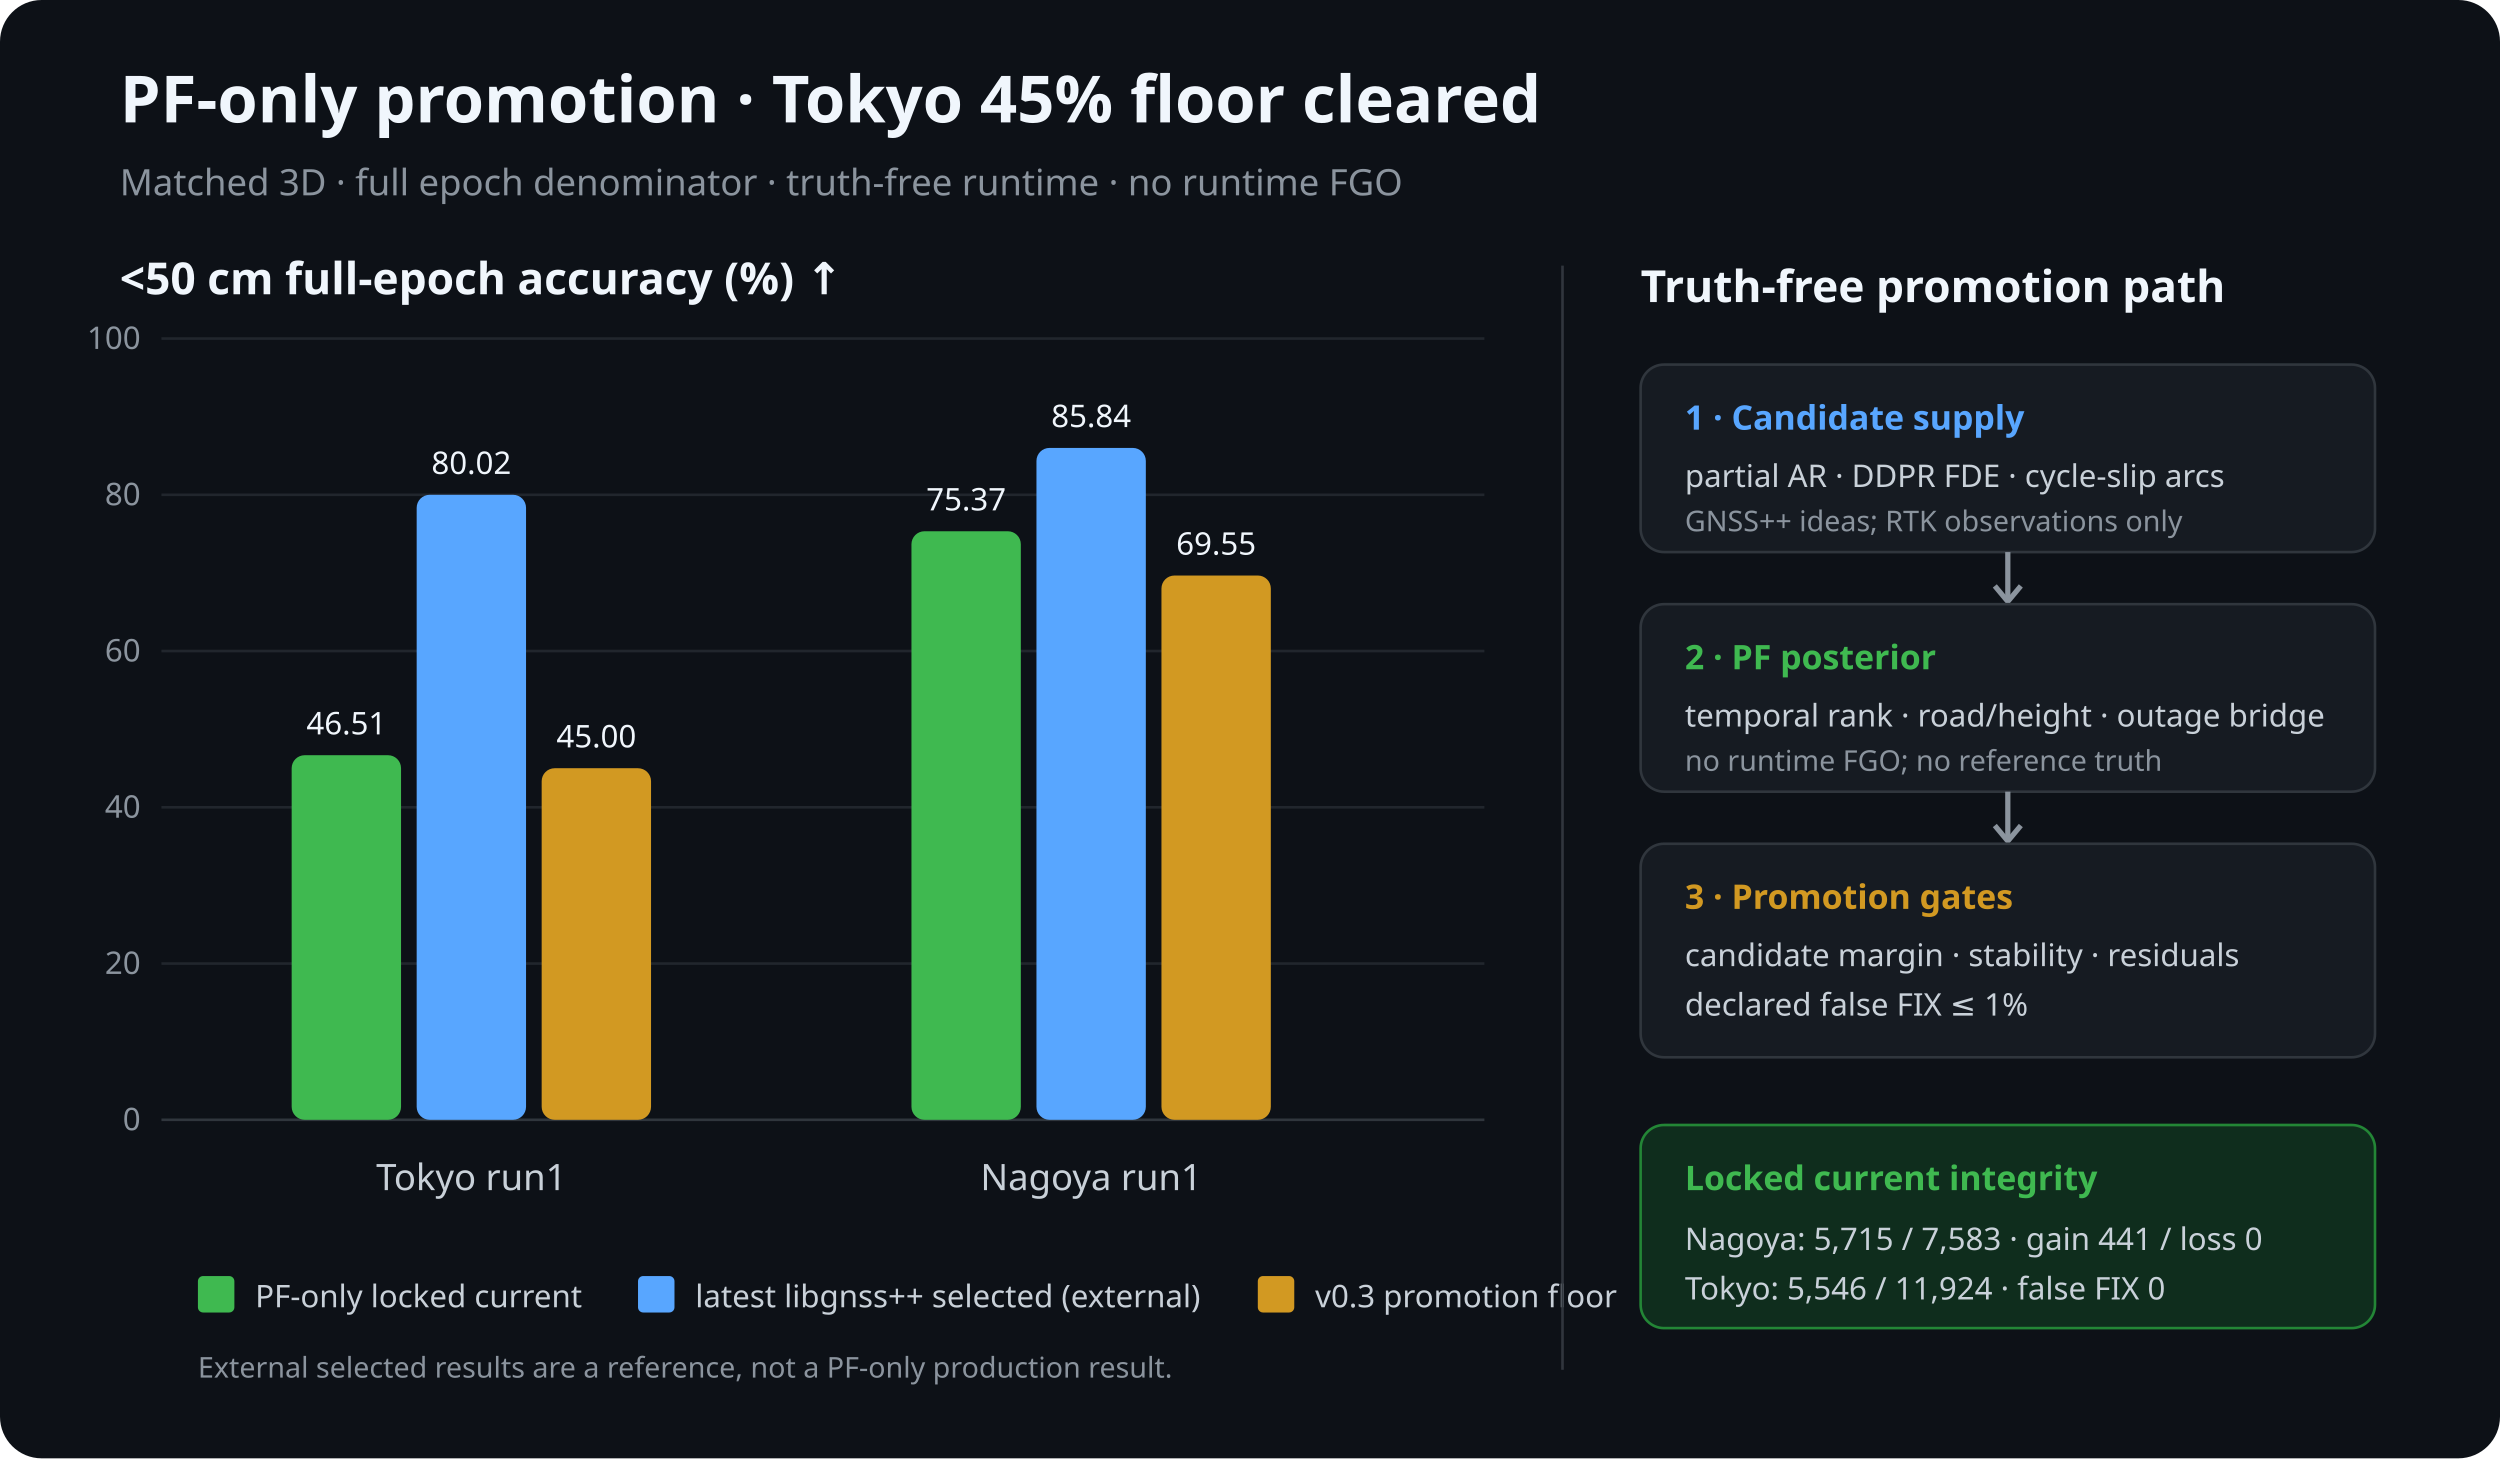
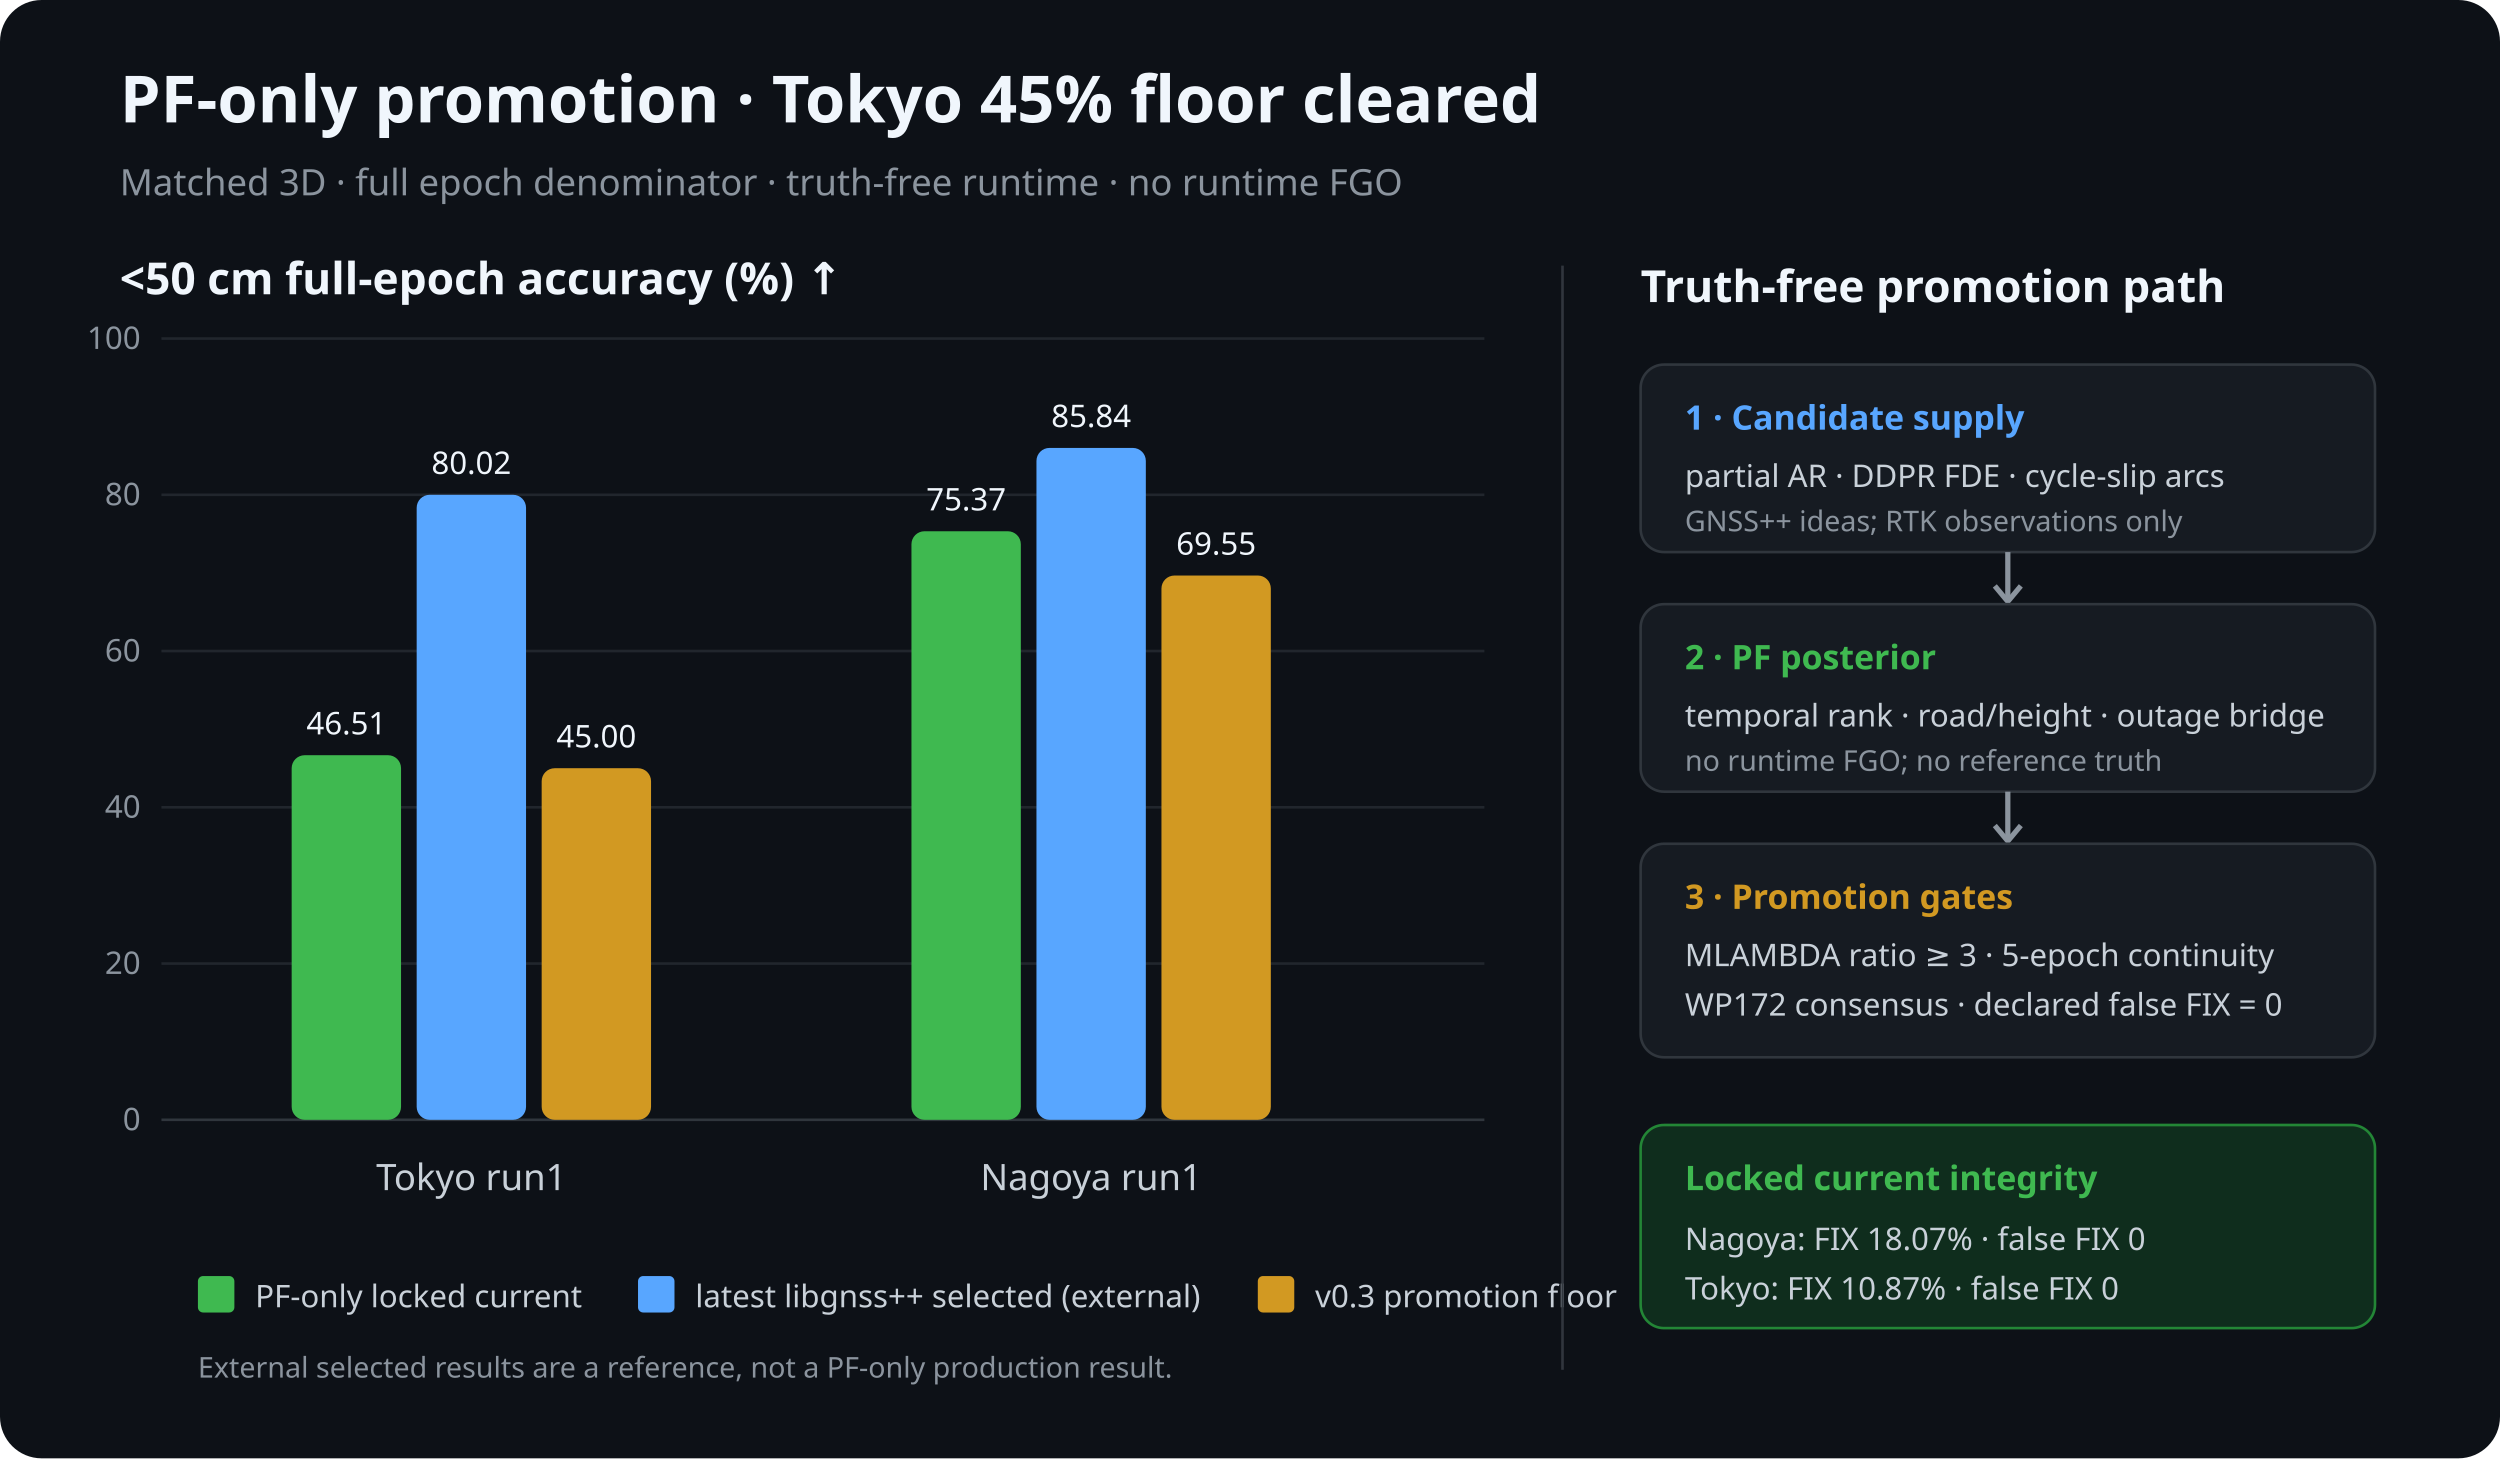
<svg xmlns="http://www.w3.org/2000/svg" width="960" height="560" viewBox="0 0 960 560" role="img" aria-labelledby="title desc">
  <rect width="960" height="560" rx="16" fill="#0d1117" />
  <text x="46" y="47" fill="#f0f6fc" font-family="system-ui,sans-serif" font-size="25" font-weight="700">PF-only promotion · Tokyo 45% floor cleared</text>
  <text x="46" y="75" fill="#8b949e" font-family="system-ui,sans-serif" font-size="14">Matched 3D · full epoch denominator · truth-free runtime · no runtime FGO</text>
  <g font-family="system-ui,sans-serif">
    <text x="46" y="113" fill="#f0f6fc" font-size="17" font-weight="600">&lt;50 cm full-epoch accuracy (%) ↑</text>
    <line x1="62" y1="430" x2="570" y2="430" stroke="#30363d" />
    <line x1="62" y1="370" x2="570" y2="370" stroke="#21262d" />
    <line x1="62" y1="310" x2="570" y2="310" stroke="#21262d" />
    <line x1="62" y1="250" x2="570" y2="250" stroke="#21262d" />
    <line x1="62" y1="190" x2="570" y2="190" stroke="#21262d" />
    <line x1="62" y1="130" x2="570" y2="130" stroke="#21262d" />
    <g fill="#8b949e" font-size="12" text-anchor="end">
      <text x="54" y="434">0</text>
      <text x="54" y="374">20</text>
      <text x="54" y="314">40</text>
      <text x="54" y="254">60</text>
      <text x="54" y="194">80</text>
      <text x="54" y="134">100</text>
    </g>
    <rect x="112" y="290" width="42" height="140" rx="5" fill="#3fb950" />
    <rect x="160" y="190" width="42" height="240" rx="5" fill="#58a6ff" />
    <rect x="208" y="295" width="42" height="135" rx="5" fill="#d29922" />
    <g fill="#f0f6fc" font-size="12" text-anchor="middle">
      <text x="133" y="282">46.51</text>
      <text x="181" y="182">80.02</text>
      <text x="229" y="287">45.00</text>
    </g>
    <rect x="350" y="204" width="42" height="226" rx="5" fill="#3fb950" />
    <rect x="398" y="172" width="42" height="258" rx="5" fill="#58a6ff" />
    <rect x="446" y="221" width="42" height="209" rx="5" fill="#d29922" />
    <g fill="#f0f6fc" font-size="12" text-anchor="middle">
      <text x="371" y="196">75.37</text>
      <text x="419" y="164">85.84</text>
      <text x="467" y="213">69.55</text>
    </g>
    <g fill="#c9d1d9" font-size="14" text-anchor="middle">
      <text x="181" y="457">Tokyo run1</text>
      <text x="419" y="457">Nagoya run1</text>
    </g>
    <g font-size="12">
      <rect x="76" y="490" width="14" height="14" rx="2" fill="#3fb950" />
      <text x="98" y="502" fill="#c9d1d9">PF-only locked current</text>
      <rect x="245" y="490" width="14" height="14" rx="2" fill="#58a6ff" />
      <text x="267" y="502" fill="#c9d1d9">latest libgnss++ selected (external)</text>
      <rect x="483" y="490" width="14" height="14" rx="2" fill="#d29922" />
      <text x="505" y="502" fill="#c9d1d9">v0.3 promotion floor</text>
    </g>
    <text x="76" y="529" fill="#8b949e" font-size="11">External selected results are a reference, not a PF-only production result.</text>
    <line x1="600" y1="102" x2="600" y2="526" stroke="#30363d" />
    <text x="630" y="116" fill="#f0f6fc" font-size="17" font-weight="600">Truth-free promotion path</text>
    <rect x="630" y="140" width="282" height="72" rx="9" fill="#161b22" stroke="#30363d" />
    <text x="647" y="165" fill="#58a6ff" font-size="13" font-weight="700">1 · Candidate supply</text>
    <text x="647" y="187" fill="#c9d1d9" font-size="12">partial AR · DDPR FDE · cycle-slip arcs</text>
    <text x="647" y="204" fill="#8b949e" font-size="11">GNSS++ ideas; RTK observations only</text>
    <path d="M771 212 L771 230" stroke="#8b949e" stroke-width="2" />
    <path d="M766 225 L771 231 L776 225" fill="none" stroke="#8b949e" stroke-width="2" />
    <rect x="630" y="232" width="282" height="72" rx="9" fill="#161b22" stroke="#30363d" />
    <text x="647" y="257" fill="#3fb950" font-size="13" font-weight="700">2 · PF posterior</text>
    <text x="647" y="279" fill="#c9d1d9" font-size="12">temporal rank · road/height · outage bridge</text>
    <text x="647" y="296" fill="#8b949e" font-size="11">no runtime FGO; no reference truth</text>
    <path d="M771 304 L771 322" stroke="#8b949e" stroke-width="2" />
    <path d="M766 317 L771 323 L776 317" fill="none" stroke="#8b949e" stroke-width="2" />
    <rect x="630" y="324" width="282" height="82" rx="9" fill="#161b22" stroke="#30363d" />
    <text x="647" y="349" fill="#d29922" font-size="13" font-weight="700">3 · Promotion gates</text>
-     <text x="647" y="371" fill="#c9d1d9" font-size="12">candidate margin · stability · residuals</text>
-     <text x="647" y="390" fill="#c9d1d9" font-size="12">declared false FIX ≤ 1%</text>
+     <text x="647" y="371" fill="#c9d1d9" font-size="12">MLAMBDA ratio ≥ 3 · 5-epoch continuity</text>
+     <text x="647" y="390" fill="#c9d1d9" font-size="12">WP172 consensus · declared false FIX = 0</text>
    <rect x="630" y="432" width="282" height="78" rx="9" fill="#0f2d1d" stroke="#238636" />
    <text x="647" y="457" fill="#3fb950" font-size="13" font-weight="700">Locked current integrity</text>
-     <text x="647" y="480" fill="#c9d1d9" font-size="12">Nagoya: 5,715 / 7,583 · gain 441 / loss 0</text>
-     <text x="647" y="499" fill="#c9d1d9" font-size="12">Tokyo: 5,546 / 11,924 · false FIX 0</text>
+     <text x="647" y="480" fill="#c9d1d9" font-size="12">Nagoya: FIX 18.07% · false FIX 0</text>
+     <text x="647" y="499" fill="#c9d1d9" font-size="12">Tokyo: FIX 10.87% · false FIX 0</text>
  </g>
</svg>
